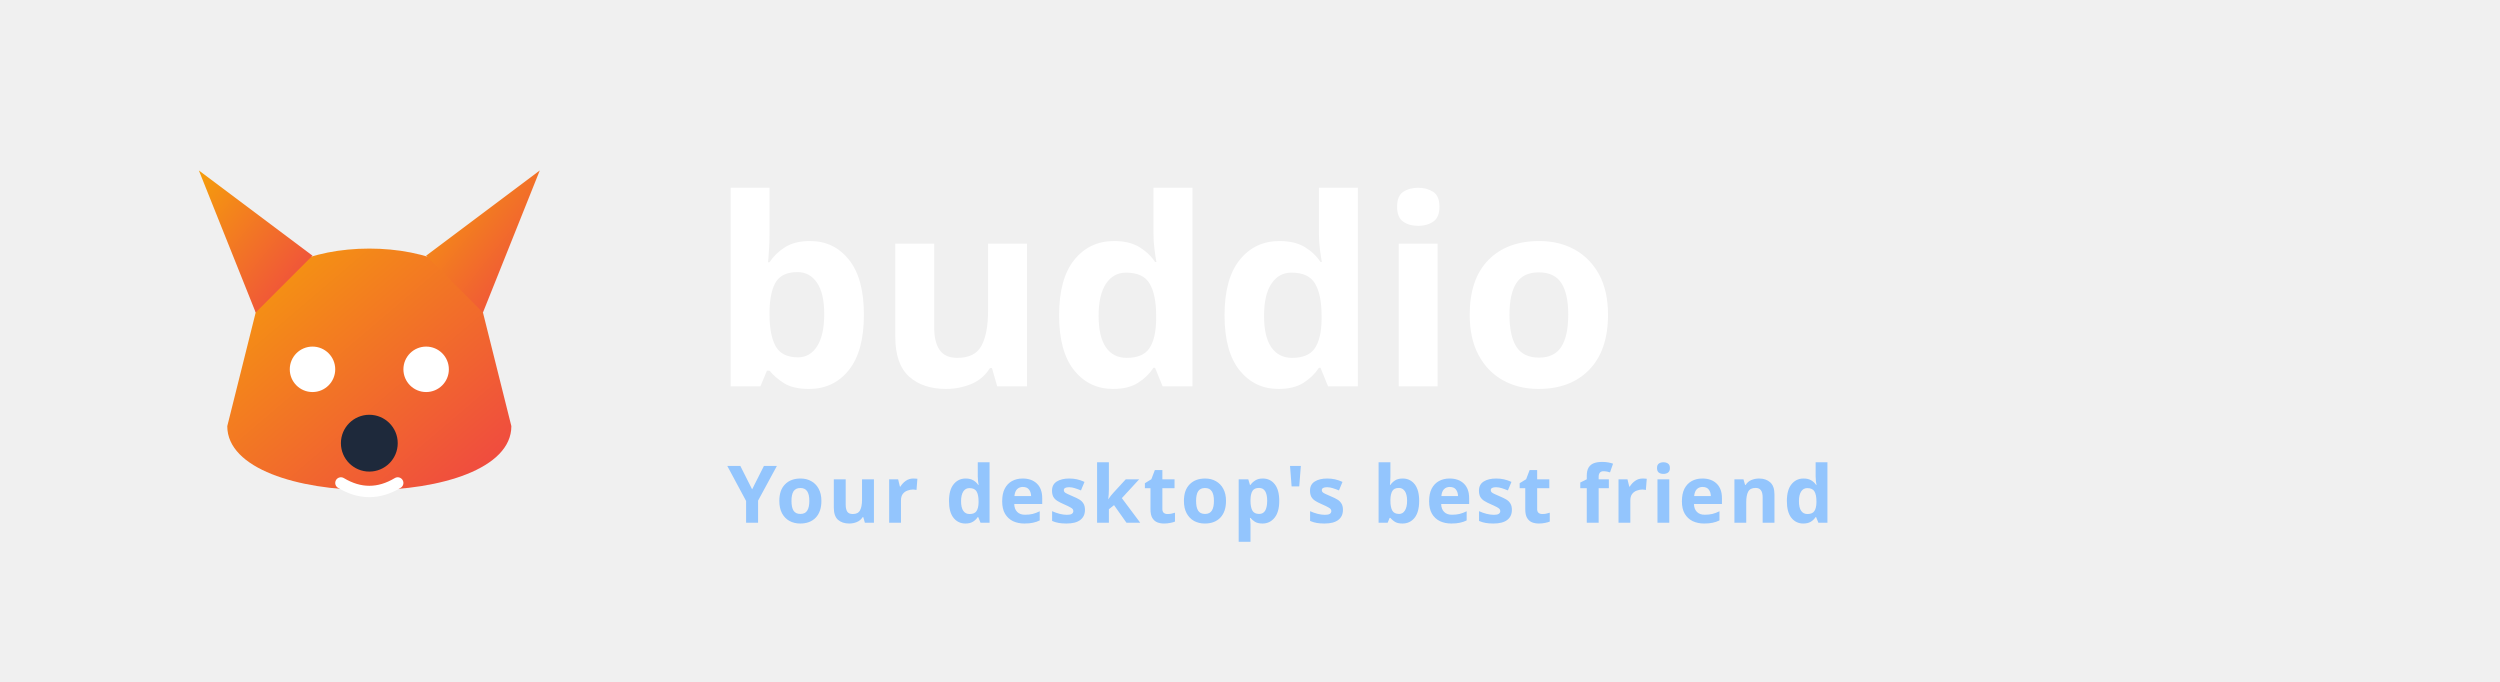
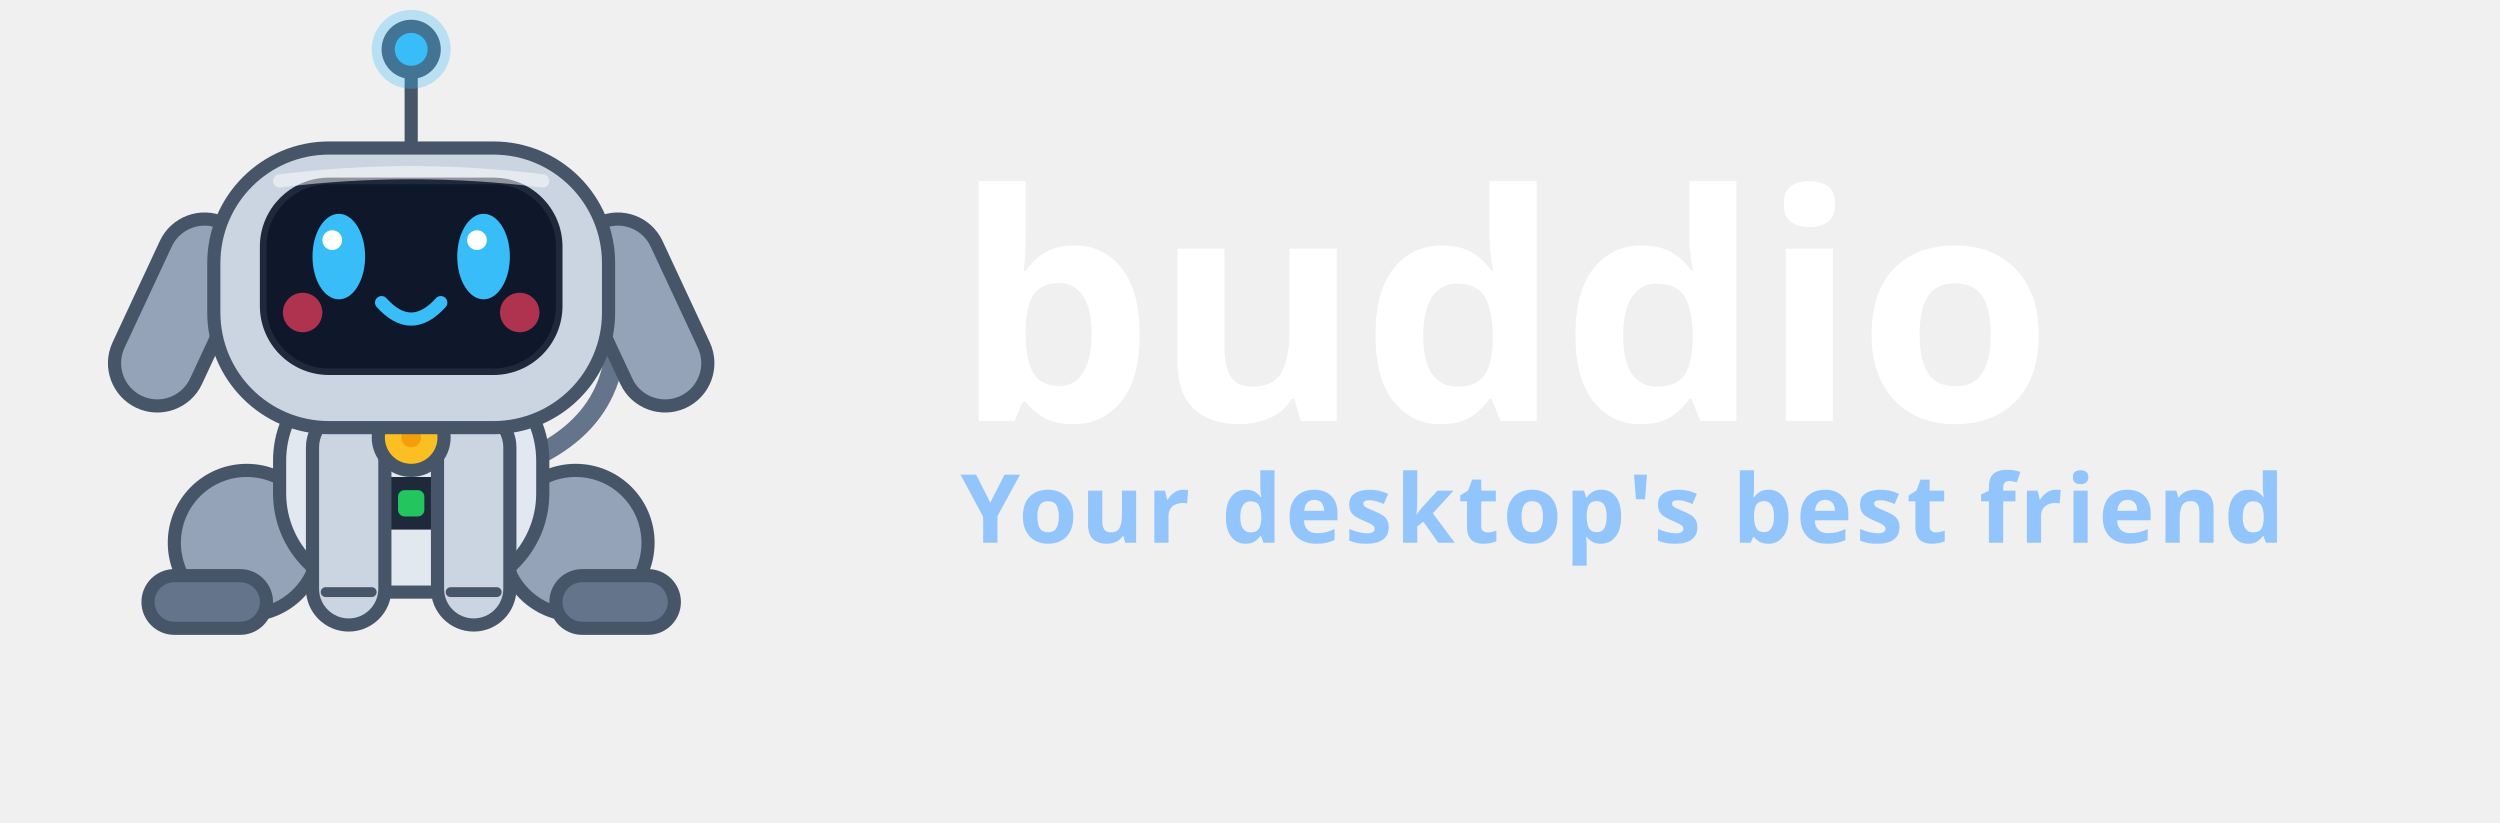
- <svg xmlns="http://www.w3.org/2000/svg" viewBox="0 0 440 120" width="100%" height="100%">
-   <defs>
-     <linearGradient id="dog-grad" x1="0%" y1="0%" x2="100%" y2="100%">
-       <stop offset="0%" stop-color="#F59E0B" />
-       <stop offset="100%" stop-color="#EF4444" />
-     </linearGradient>
-   </defs>
-   <path d="M 45 55 C 45 40 85 40 85 55 L 90 75 C 90 90 40 90 40 75 Z" fill="url(#dog-grad)" />
-   <path d="M 45 55 L 35 30 L 55 45 Z" fill="url(#dog-grad)" />
-   <path d="M 85 55 L 95 30 L 75 45 Z" fill="url(#dog-grad)" />
-   <circle cx="55" cy="65" r="4" fill="#FFFFFF" />
-   <circle cx="75" cy="65" r="4" fill="#FFFFFF" />
-   <circle cx="65" cy="78" r="5" fill="#1E293B" />
-   <path d="M 60 85 Q 65 88 70 85" stroke="#FFFFFF" stroke-width="2" stroke-linecap="round" fill="none" />
-   <text x="125" y="68" font-family="'Nunito', 'Varela Round', 'Segoe UI Rounded', sans-serif" font-size="46" font-weight="800" fill="#FFFFFF">buddio</text>
-   <text x="128" y="92" font-family="'Nunito', 'Varela Round', 'Segoe UI Rounded', sans-serif" font-size="14" font-weight="600" fill="#93C5FD" letter-spacing="0.5">Your desktop's best friend</text>
+ <svg xmlns="http://www.w3.org/2000/svg" viewBox="0 0 760 250" width="100%" height="100%">
+   <style>
+     .tail {
+       transform-origin: 160px 140px;
+       animation: tail-wag 2.4s infinite ease-in-out;
+     }
+     .eyes {
+       transform-origin: 125px 78px;
+       animation: blink 5s infinite;
+     }
+     .battery-light {
+       animation: battery-glow 1.4s infinite ease-in-out;
+     }
+     @keyframes tail-wag {
+       0%, 100% { transform: rotate(0deg); }
+       25% { transform: rotate(7deg); }
+       75% { transform: rotate(-7deg); }
+     }
+     @keyframes blink {
+       0%, 44%, 48%, 100% { transform: scaleY(1); }
+       46% { transform: scaleY(0.12); }
+     }
+     @keyframes battery-glow {
+       0%, 100% { opacity: 1; }
+       50% { opacity: 0.45; }
+     }
+   </style>
+   <g class="tail">
+     <path d="M 160 140 Q 195 125 185 85" fill="none" stroke="#64748b" stroke-width="6" stroke-linecap="round" />
+     <circle cx="185" cy="85" r="8" fill="#fcd34d" stroke="#64748b" stroke-width="4" />
+   </g>
+   <rect x="42" y="65" width="26" height="60" rx="13" transform="rotate(25 55 95)" fill="#94a3b8" stroke="#475569" stroke-width="4" />
+   <rect x="182" y="65" width="26" height="60" rx="13" transform="rotate(-25 195 95)" fill="#94a3b8" stroke="#475569" stroke-width="4" />
+   <circle cx="75" cy="165" r="22" fill="#94a3b8" stroke="#475569" stroke-width="4" />
+   <rect x="45" y="175" width="36" height="16" rx="8" fill="#64748b" stroke="#475569" stroke-width="4" />
+   <circle cx="175" cy="165" r="22" fill="#94a3b8" stroke="#475569" stroke-width="4" />
+   <rect x="169" y="175" width="36" height="16" rx="8" fill="#64748b" stroke="#475569" stroke-width="4" />
+   <rect x="85" y="110" width="80" height="70" rx="30" fill="#e2e8f0" stroke="#475569" stroke-width="4" />
+   <rect x="105" y="145" width="40" height="16" rx="6" fill="#1e293b" />
+   <rect x="110" y="149" width="8" height="8" rx="2" fill="#22c55e" class="battery-light" />
+   <rect x="121" y="149" width="8" height="8" rx="2" fill="#22c55e" class="battery-light" />
+   <rect x="132" y="149" width="8" height="8" rx="2" fill="#22c55e" class="battery-light" />
+   <rect x="95" y="125" width="22" height="65" rx="11" fill="#cbd5e1" stroke="#475569" stroke-width="4" />
+   <rect x="133" y="125" width="22" height="65" rx="11" fill="#cbd5e1" stroke="#475569" stroke-width="4" />
+   <line x1="99" y1="180" x2="113" y2="180" stroke="#475569" stroke-width="3" stroke-linecap="round" />
+   <line x1="137" y1="180" x2="151" y2="180" stroke="#475569" stroke-width="3" stroke-linecap="round" />
+   <rect x="90" y="112" width="70" height="14" rx="7" fill="#ef4444" stroke="#475569" stroke-width="4" />
+   <circle cx="125" cy="133" r="10" fill="#fbbf24" stroke="#475569" stroke-width="4" />
+   <circle cx="125" cy="133" r="3" fill="#f59e0b" />
+   <line x1="125" y1="45" x2="125" y2="15" stroke="#475569" stroke-width="4" stroke-linecap="round" />
+   <circle cx="125" cy="15" r="7" fill="#38bdf8" stroke="#475569" stroke-width="4" />
+   <circle cx="125" cy="15" r="12" fill="#38bdf8" opacity="0.3" class="battery-light" />
+   <rect x="65" y="45" width="120" height="85" rx="35" fill="#cbd5e1" stroke="#475569" stroke-width="4" />
+   <rect x="80" y="55" width="90" height="58" rx="20" fill="#0f172a" stroke="#1e293b" stroke-width="2" />
+   <g class="eyes">
+     <ellipse cx="103" cy="78" rx="8" ry="13" fill="#38bdf8" />
+     <circle cx="101" cy="73" r="3" fill="#ffffff" />
+     <ellipse cx="147" cy="78" rx="8" ry="13" fill="#38bdf8" />
+     <circle cx="145" cy="73" r="3" fill="#ffffff" />
+   </g>
+   <circle cx="92" cy="95" r="6" fill="#f43f5e" opacity="0.7" />
+   <circle cx="158" cy="95" r="6" fill="#f43f5e" opacity="0.7" />
+   <path d="M 116 92 Q 125 102 134 92" fill="none" stroke="#38bdf8" stroke-width="4" stroke-linecap="round" />
+   <path d="M 85 55 Q 125 50 165 55" fill="none" stroke="#ffffff" stroke-width="4" stroke-linecap="round" opacity="0.5" />
+   <text x="290" y="128" font-family="'Nunito', 'Varela Round', 'Segoe UI Rounded', sans-serif" font-size="96" font-weight="800" fill="#FFFFFF">buddio</text>
+   <text x="292" y="165" font-family="'Nunito', 'Varela Round', 'Segoe UI Rounded', sans-serif" font-size="29" font-weight="600" fill="#93C5FD" letter-spacing="1">Your desktop's best friend</text>
</svg>
